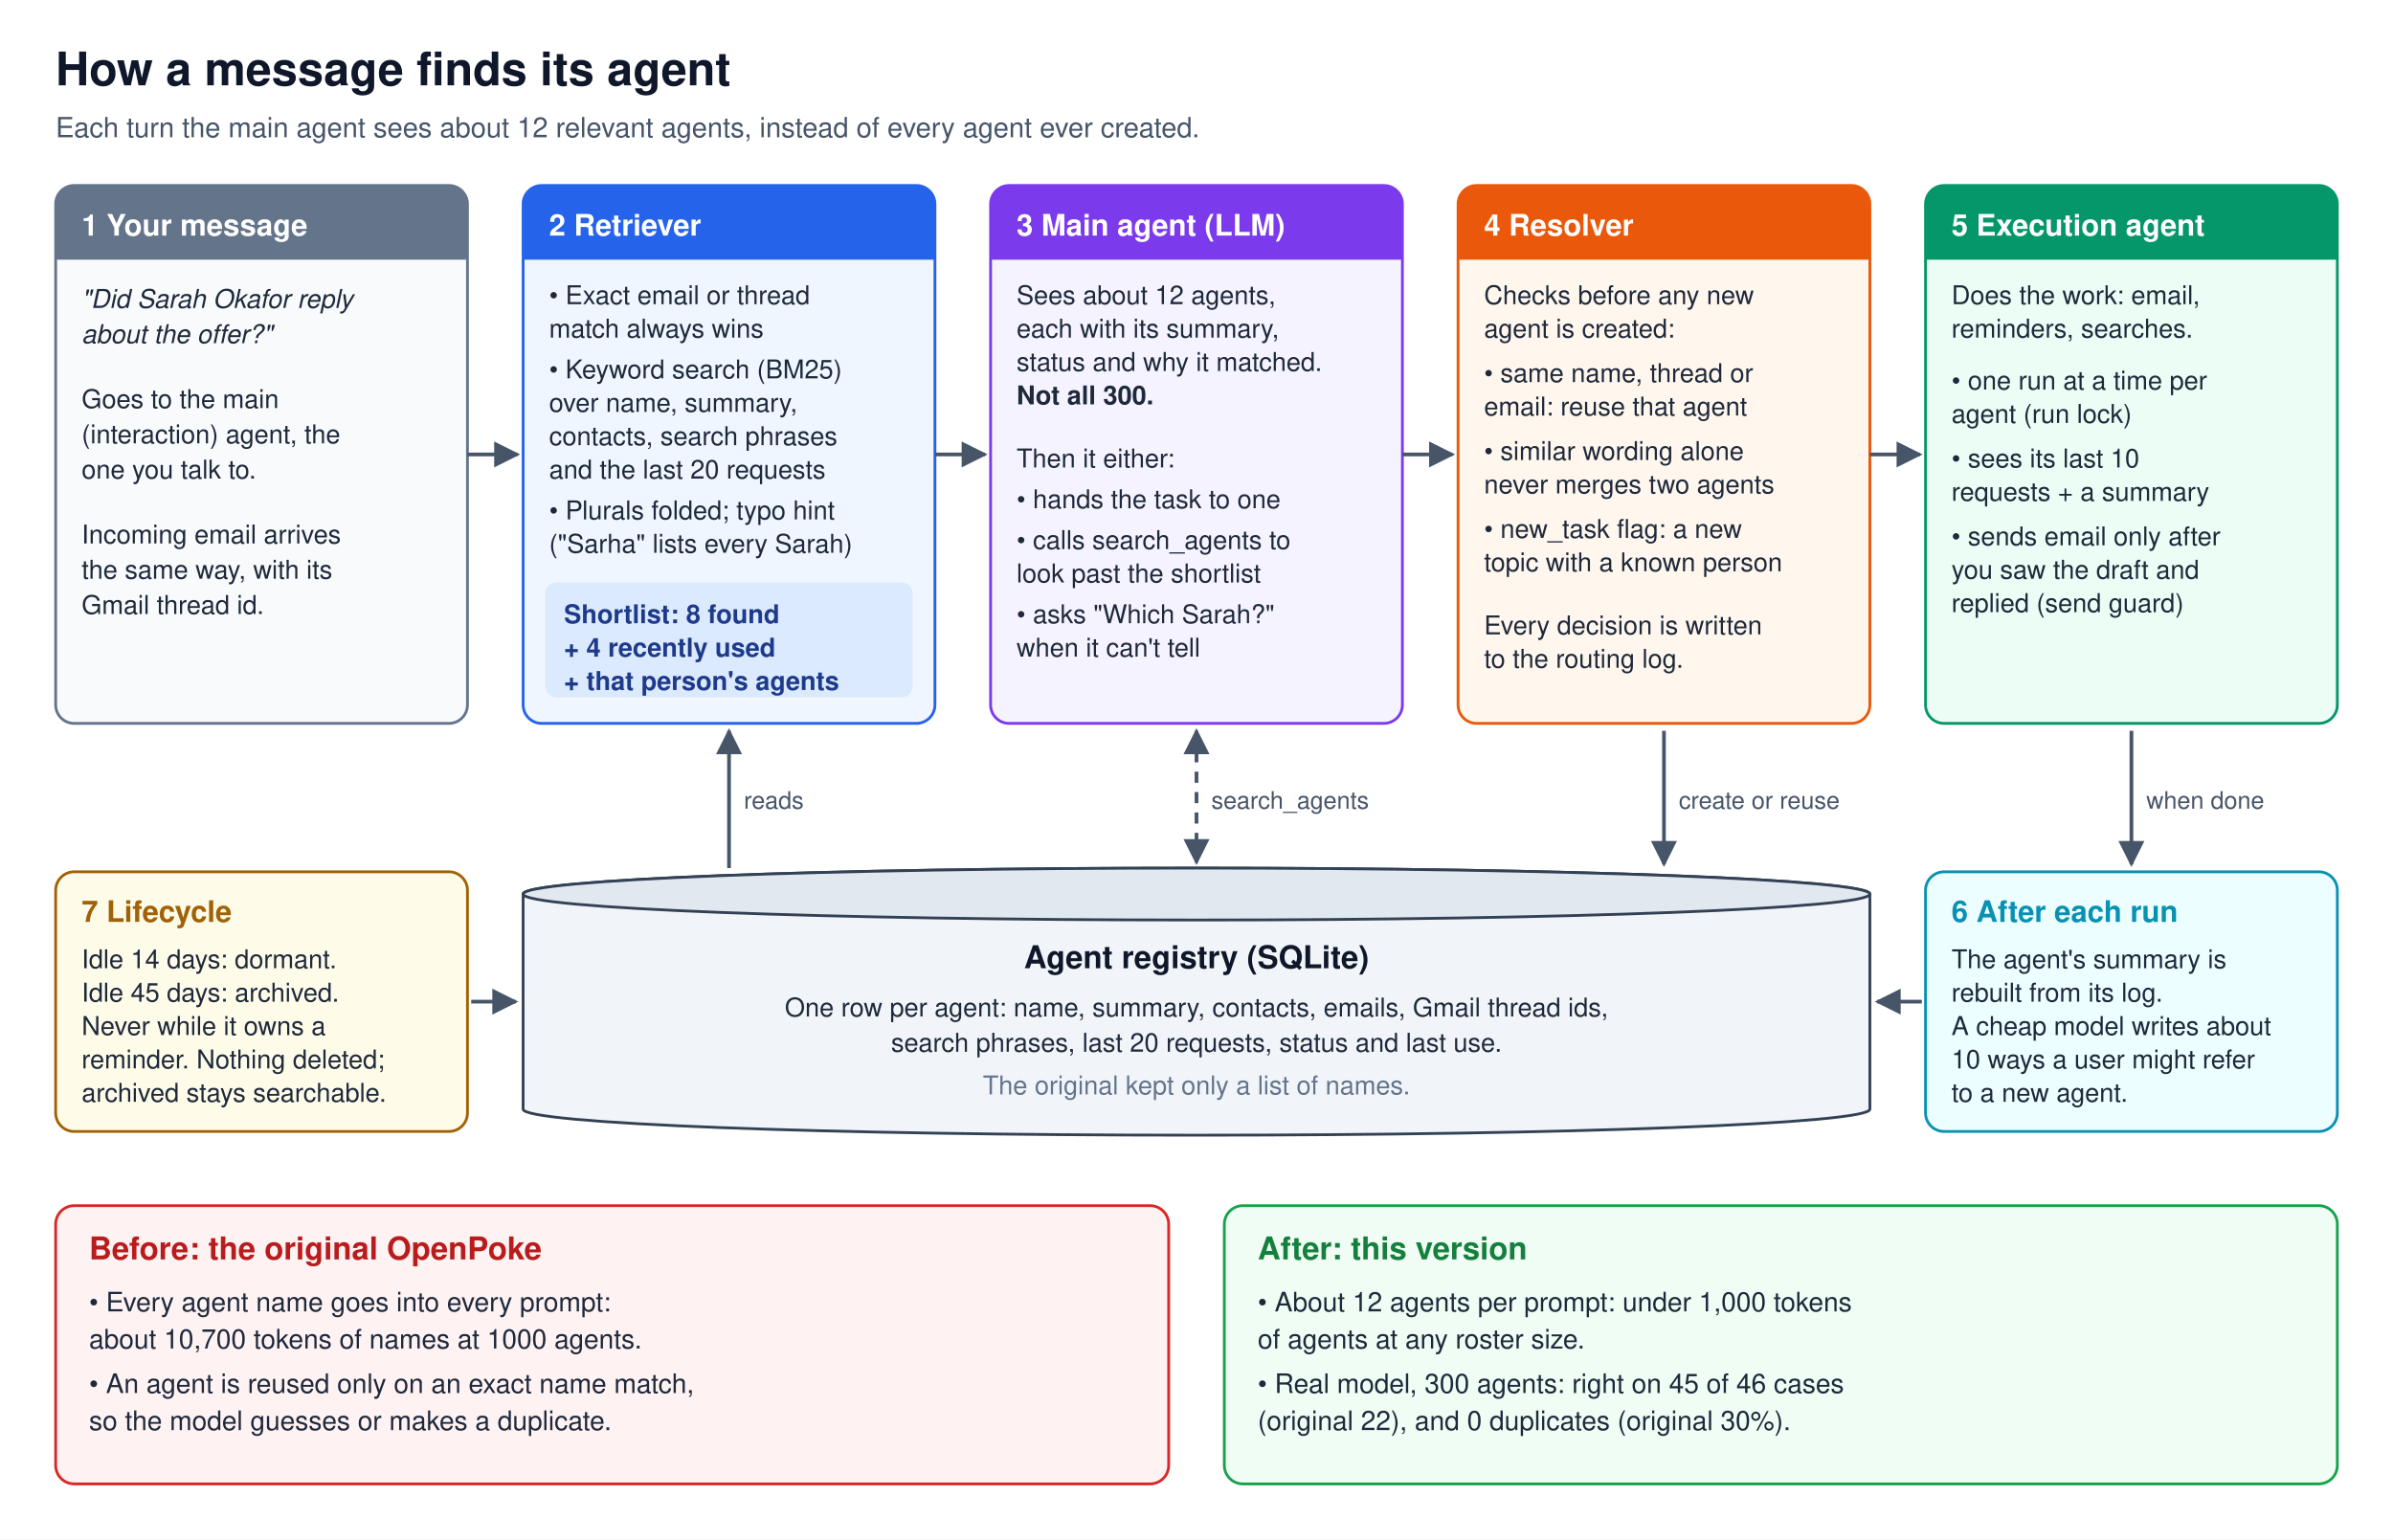
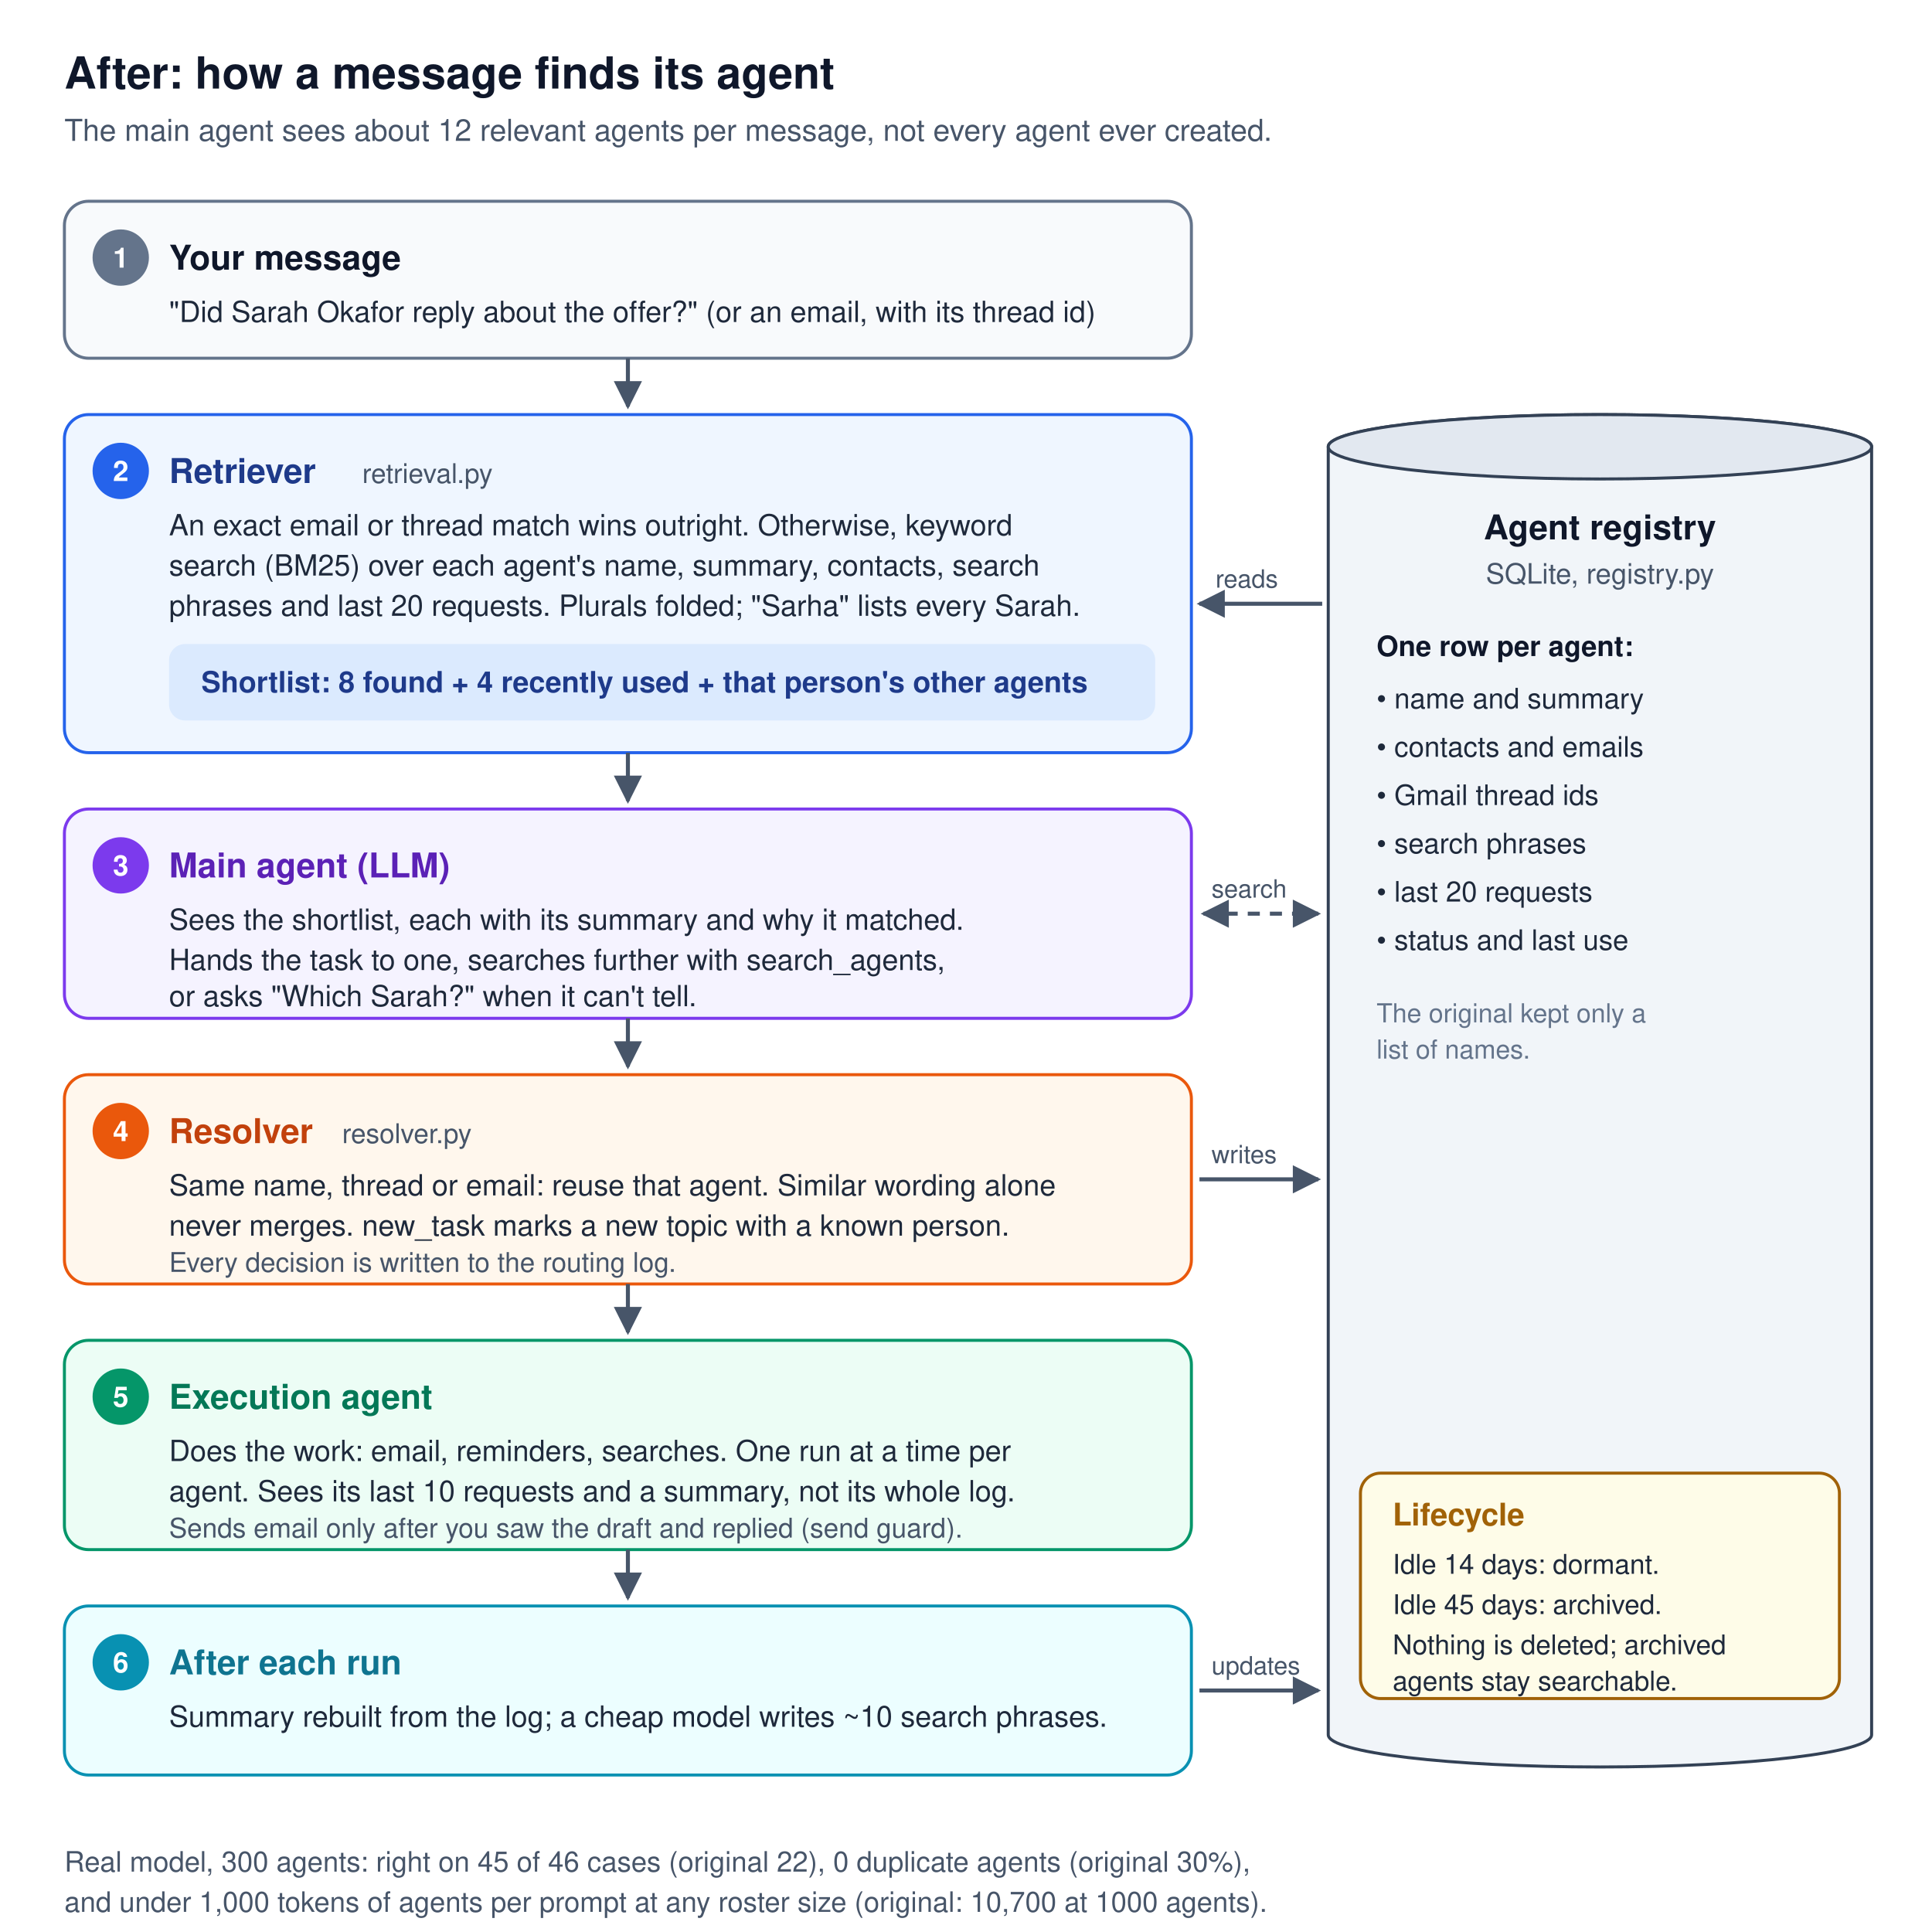
- <svg xmlns="http://www.w3.org/2000/svg" viewBox="0 0 1290 830" width="1290" height="830" font-family="'Segoe UI', -apple-system, BlinkMacSystemFont, Helvetica, Arial, sans-serif">
+ <svg xmlns="http://www.w3.org/2000/svg" viewBox="0 0 960 960" width="960" height="960" font-family="'Segoe UI', -apple-system, BlinkMacSystemFont, Helvetica, Arial, sans-serif">
  <defs>
-     <marker id="arrow" viewBox="0 0 10 10" refX="9" refY="5" markerWidth="7" markerHeight="7" orient="auto-start-reverse">
+     <marker id="a" viewBox="0 0 10 10" refX="9" refY="5" markerWidth="7" markerHeight="7" orient="auto-start-reverse">
      <path d="M 0 0 L 10 5 L 0 10 z" fill="#475569" />
    </marker>
  </defs>
-   <rect x="0" y="0" width="1290" height="830" fill="#ffffff" />
-   <text x="30" y="46" font-size="25" font-weight="700" fill="#0f172a">How a message finds its agent</text>
-   <text x="30" y="74" font-size="15" fill="#475569">Each turn the main agent sees about 12 relevant agents, instead of every agent ever created.</text>
-   <rect x="30" y="100" width="222" height="290" rx="10" fill="#f8fafc" stroke="#64748b" stroke-width="1.5" />
-   <path d="M 40 100 h 202 a 10 10 0 0 1 10 10 v 30 h -222 v -30 a 10 10 0 0 1 10 -10 z" fill="#64748b" />
-   <text x="44" y="127" font-size="16" font-weight="700" fill="#ffffff">1  Your message</text>
+   <rect width="960" height="960" fill="#ffffff" />
+   <text x="32" y="44" font-size="22" font-weight="700" fill="#0f172a">After: how a message finds its agent</text>
+   <text x="32" y="70" font-size="15" fill="#475569">The main agent sees about 12 relevant agents per message, not every agent ever created.</text>
+   <rect x="32" y="100" width="560" height="78" rx="12" fill="#f8fafc" stroke="#64748b" stroke-width="1.5" />
+   <circle cx="60" cy="128" r="14" fill="#64748b" />
+   <text x="60" y="133" font-size="14" font-weight="700" fill="#fff" text-anchor="middle">1</text>
+   <text x="84" y="134" font-size="17" font-weight="700" fill="#0f172a">Your message</text>
+   <text x="84" y="160" font-size="14.5" fill="#1e293b">"Did Sarah Okafor reply about the offer?"  (or an email, with its thread id)</text>
+   <rect x="32" y="206" width="560" height="168" rx="12" fill="#eff6ff" stroke="#2563eb" stroke-width="1.5" />
+   <circle cx="60" cy="234" r="14" fill="#2563eb" />
+   <text x="60" y="239" font-size="14" font-weight="700" fill="#fff" text-anchor="middle">2</text>
+   <text x="84" y="240" font-size="17" font-weight="700" fill="#1e3a8a">Retriever</text>
+   <text x="180" y="240" font-size="13.5" fill="#475569">retrieval.py</text>
+   <g font-size="14.5" fill="#1e293b">
+     <text x="84" y="266">An exact email or thread match wins outright. Otherwise, keyword</text>
+     <text x="84" y="286">search (BM25) over each agent's name, summary, contacts, search</text>
+     <text x="84" y="306">phrases and last 20 requests. Plurals folded; "Sarha" lists every Sarah.</text>
+   </g>
+   <rect x="84" y="320" width="490" height="38" rx="8" fill="#dbeafe" />
+   <text x="100" y="344" font-size="14.5" font-weight="700" fill="#1e3a8a">Shortlist: 8 found + 4 recently used + that person's other agents</text>
+   <rect x="32" y="402" width="560" height="104" rx="12" fill="#f5f3ff" stroke="#7c3aed" stroke-width="1.5" />
+   <circle cx="60" cy="430" r="14" fill="#7c3aed" />
+   <text x="60" y="435" font-size="14" font-weight="700" fill="#fff" text-anchor="middle">3</text>
+   <text x="84" y="436" font-size="17" font-weight="700" fill="#5b21b6">Main agent (LLM)</text>
+   <g font-size="14.5" fill="#1e293b">
+     <text x="84" y="462">Sees the shortlist, each with its summary and why it matched.</text>
+     <text x="84" y="482">Hands the task to one, searches further with search_agents,</text>
+     <text x="84" y="500">or asks "Which Sarah?" when it can't tell.</text>
+   </g>
+   <rect x="32" y="534" width="560" height="104" rx="12" fill="#fff7ed" stroke="#ea580c" stroke-width="1.5" />
+   <circle cx="60" cy="562" r="14" fill="#ea580c" />
+   <text x="60" y="567" font-size="14" font-weight="700" fill="#fff" text-anchor="middle">4</text>
+   <text x="84" y="568" font-size="17" font-weight="700" fill="#c2410c">Resolver</text>
+   <text x="170" y="568" font-size="13.5" fill="#475569">resolver.py</text>
+   <g font-size="14.5" fill="#1e293b">
+     <text x="84" y="594">Same name, thread or email: reuse that agent. Similar wording alone</text>
+     <text x="84" y="614">never merges. new_task marks a new topic with a known person.</text>
+     <text x="84" y="632" font-size="13.5" fill="#475569">Every decision is written to the routing log.</text>
+   </g>
+   <rect x="32" y="666" width="560" height="104" rx="12" fill="#ecfdf5" stroke="#059669" stroke-width="1.5" />
+   <circle cx="60" cy="694" r="14" fill="#059669" />
+   <text x="60" y="699" font-size="14" font-weight="700" fill="#fff" text-anchor="middle">5</text>
+   <text x="84" y="700" font-size="17" font-weight="700" fill="#047857">Execution agent</text>
+   <g font-size="14.5" fill="#1e293b">
+     <text x="84" y="726">Does the work: email, reminders, searches. One run at a time per</text>
+     <text x="84" y="746">agent. Sees its last 10 requests and a summary, not its whole log.</text>
+     <text x="84" y="764" font-size="13.5" fill="#475569">Sends email only after you saw the draft and replied (send guard).</text>
+   </g>
+   <rect x="32" y="798" width="560" height="84" rx="12" fill="#ecfeff" stroke="#0891b2" stroke-width="1.5" />
+   <circle cx="60" cy="826" r="14" fill="#0891b2" />
+   <text x="60" y="831" font-size="14" font-weight="700" fill="#fff" text-anchor="middle">6</text>
+   <text x="84" y="832" font-size="17" font-weight="700" fill="#0e7490">After each run</text>
+   <text x="84" y="858" font-size="14.5" fill="#1e293b">Summary rebuilt from the log; a cheap model writes ~10 search phrases.</text>
+   <g stroke="#475569" stroke-width="2" fill="none" marker-end="url(#a)">
+     <line x1="312" y1="178" x2="312" y2="202" />
+     <line x1="312" y1="374" x2="312" y2="398" />
+     <line x1="312" y1="506" x2="312" y2="530" />
+     <line x1="312" y1="638" x2="312" y2="662" />
+     <line x1="312" y1="770" x2="312" y2="794" />
+   </g>
+   <path d="M 660 222 a 135 16 0 0 1 270 0 v 640 a 135 16 0 0 1 -270 0 z" fill="#f1f5f9" stroke="#334155" stroke-width="1.5" />
+   <ellipse cx="795" cy="222" rx="135" ry="16" fill="#e2e8f0" stroke="#334155" stroke-width="1.5" />
+   <text x="795" y="268" font-size="17" font-weight="700" fill="#0f172a" text-anchor="middle">Agent registry</text>
+   <text x="795" y="290" font-size="14" fill="#475569" text-anchor="middle">SQLite, registry.py</text>
+   <text x="684" y="326" font-size="14" font-weight="600" fill="#0f172a">One row per agent:</text>
  <g font-size="14" fill="#1e293b">
-     <text x="44" y="166" font-style="italic">"Did Sarah Okafor reply</text>
-     <text x="44" y="185" font-style="italic">about the offer?"</text>
-     <text x="44" y="220">Goes to the main</text>
-     <text x="44" y="239">(interaction) agent, the</text>
-     <text x="44" y="258">one you talk to.</text>
-     <text x="44" y="293">Incoming email arrives</text>
-     <text x="44" y="312">the same way, with its</text>
-     <text x="44" y="331">Gmail thread id.</text>
+     <text x="684" y="352">• name and summary</text>
+     <text x="684" y="376">• contacts and emails</text>
+     <text x="684" y="400">• Gmail thread ids</text>
+     <text x="684" y="424">• search phrases</text>
+     <text x="684" y="448">• last 20 requests</text>
+     <text x="684" y="472">• status and last use</text>
  </g>
-   <rect x="282" y="100" width="222" height="290" rx="10" fill="#eff6ff" stroke="#2563eb" stroke-width="1.5" />
-   <path d="M 292 100 h 202 a 10 10 0 0 1 10 10 v 30 h -222 v -30 a 10 10 0 0 1 10 -10 z" fill="#2563eb" />
-   <text x="296" y="127" font-size="16" font-weight="700" fill="#ffffff">2  Retriever</text>
-   <g font-size="14" fill="#1e293b">
-     <text x="296" y="164">• Exact email or thread</text>
-     <text x="296" y="182">  match always wins</text>
-     <text x="296" y="204">• Keyword search (BM25)</text>
-     <text x="296" y="222">  over name, summary,</text>
-     <text x="296" y="240">  contacts, search phrases</text>
-     <text x="296" y="258">  and the last 20 requests</text>
-     <text x="296" y="280">• Plurals folded; typo hint</text>
-     <text x="296" y="298">  ("Sarha" lists every Sarah)</text>
-   </g>
-   <rect x="294" y="314" width="198" height="62" rx="6" fill="#dbeafe" />
-   <text x="304" y="336" font-size="14" font-weight="600" fill="#1e3a8a">Shortlist: 8 found</text>
-   <text x="304" y="354" font-size="14" font-weight="600" fill="#1e3a8a">+ 4 recently used</text>
-   <text x="304" y="372" font-size="14" font-weight="600" fill="#1e3a8a">+ that person's agents</text>
-   <rect x="534" y="100" width="222" height="290" rx="10" fill="#f5f3ff" stroke="#7c3aed" stroke-width="1.5" />
-   <path d="M 544 100 h 202 a 10 10 0 0 1 10 10 v 30 h -222 v -30 a 10 10 0 0 1 10 -10 z" fill="#7c3aed" />
-   <text x="548" y="127" font-size="16" font-weight="700" fill="#ffffff">3  Main agent (LLM)</text>
-   <g font-size="14" fill="#1e293b">
-     <text x="548" y="164">Sees about 12 agents,</text>
-     <text x="548" y="182">each with its summary,</text>
-     <text x="548" y="200">status and why it matched.</text>
-     <text x="548" y="218" font-weight="600">Not all 300.</text>
-     <text x="548" y="252">Then it either:</text>
-     <text x="548" y="274">• hands the task to one</text>
-     <text x="548" y="296">• calls search_agents to</text>
-     <text x="548" y="314">  look past the shortlist</text>
-     <text x="548" y="336">• asks "Which Sarah?"</text>
-     <text x="548" y="354">  when it can't tell</text>
-   </g>
-   <rect x="786" y="100" width="222" height="290" rx="10" fill="#fff7ed" stroke="#ea580c" stroke-width="1.5" />
-   <path d="M 796 100 h 202 a 10 10 0 0 1 10 10 v 30 h -222 v -30 a 10 10 0 0 1 10 -10 z" fill="#ea580c" />
-   <text x="800" y="127" font-size="16" font-weight="700" fill="#ffffff">4  Resolver</text>
-   <g font-size="14" fill="#1e293b">
-     <text x="800" y="164">Checks before any new</text>
-     <text x="800" y="182">agent is created:</text>
-     <text x="800" y="206">• same name, thread or</text>
-     <text x="800" y="224">  email: reuse that agent</text>
-     <text x="800" y="248">• similar wording alone</text>
-     <text x="800" y="266">  never merges two agents</text>
-     <text x="800" y="290">• new_task flag: a new</text>
-     <text x="800" y="308">  topic with a known person</text>
-     <text x="800" y="342">Every decision is written</text>
-     <text x="800" y="360">to the routing log.</text>
-   </g>
-   <rect x="1038" y="100" width="222" height="290" rx="10" fill="#ecfdf5" stroke="#059669" stroke-width="1.5" />
-   <path d="M 1048 100 h 202 a 10 10 0 0 1 10 10 v 30 h -222 v -30 a 10 10 0 0 1 10 -10 z" fill="#059669" />
-   <text x="1052" y="127" font-size="16" font-weight="700" fill="#ffffff">5  Execution agent</text>
-   <g font-size="14" fill="#1e293b">
-     <text x="1052" y="164">Does the work: email,</text>
-     <text x="1052" y="182">reminders, searches.</text>
-     <text x="1052" y="210">• one run at a time per</text>
-     <text x="1052" y="228">  agent (run lock)</text>
-     <text x="1052" y="252">• sees its last 10</text>
-     <text x="1052" y="270">  requests + a summary</text>
-     <text x="1052" y="294">• sends email only after</text>
-     <text x="1052" y="312">  you saw the draft and</text>
-     <text x="1052" y="330">  replied (send guard)</text>
-   </g>
-   <g stroke="#475569" stroke-width="2" fill="none" marker-end="url(#arrow)">
-     <line x1="252" y1="245" x2="279" y2="245" />
-     <line x1="504" y1="245" x2="531" y2="245" />
-     <line x1="756" y1="245" x2="783" y2="245" />
-     <line x1="1008" y1="245" x2="1035" y2="245" />
-   </g>
-   <rect x="30" y="470" width="222" height="140" rx="10" fill="#fefce8" stroke="#a16207" stroke-width="1.5" />
-   <text x="44" y="497" font-size="16" font-weight="700" fill="#a16207">7  Lifecycle</text>
-   <g font-size="14" fill="#1e293b">
-     <text x="44" y="522">Idle 14 days: dormant.</text>
-     <text x="44" y="540">Idle 45 days: archived.</text>
-     <text x="44" y="558">Never while it owns a</text>
-     <text x="44" y="576">reminder. Nothing deleted;</text>
-     <text x="44" y="594">archived stays searchable.</text>
-   </g>
-   <path d="M 282 482 a 363 14 0 0 1 726 0 v 116 a 363 14 0 0 1 -726 0 z" fill="#f1f5f9" stroke="#334155" stroke-width="1.5" />
-   <ellipse cx="645" cy="482" rx="363" ry="14" fill="#e2e8f0" stroke="#334155" stroke-width="1.5" />
-   <text x="645" y="522" font-size="17" font-weight="700" fill="#0f172a" text-anchor="middle">Agent registry (SQLite)</text>
-   <g font-size="14" fill="#1e293b" text-anchor="middle">
-     <text x="645" y="548">One row per agent: name, summary, contacts, emails, Gmail thread ids,</text>
-     <text x="645" y="567">search phrases, last 20 requests, status and last use.</text>
-     <text x="645" y="590" fill="#64748b">The original kept only a list of names.</text>
-   </g>
-   <rect x="1038" y="470" width="222" height="140" rx="10" fill="#ecfeff" stroke="#0891b2" stroke-width="1.5" />
-   <text x="1052" y="497" font-size="16" font-weight="700" fill="#0891b2">6  After each run</text>
-   <g font-size="14" fill="#1e293b">
-     <text x="1052" y="522">The agent's summary is</text>
-     <text x="1052" y="540">rebuilt from its log.</text>
-     <text x="1052" y="558">A cheap model writes about</text>
-     <text x="1052" y="576">10 ways a user might refer</text>
-     <text x="1052" y="594">to a new agent.</text>
+   <text x="684" y="508" font-size="13" fill="#64748b">The original kept only a</text>
+   <text x="684" y="526" font-size="13" fill="#64748b">list of names.</text>
+   <rect x="676" y="732" width="238" height="112" rx="10" fill="#fefce8" stroke="#a16207" stroke-width="1.5" />
+   <text x="692" y="758" font-size="15.5" font-weight="700" fill="#a16207">Lifecycle</text>
+   <g font-size="13.5" fill="#1e293b">
+     <text x="692" y="782">Idle 14 days: dormant.</text>
+     <text x="692" y="802">Idle 45 days: archived.</text>
+     <text x="692" y="822">Nothing is deleted; archived</text>
+     <text x="692" y="840">agents stay searchable.</text>
  </g>
  <g stroke="#475569" stroke-width="2" fill="none">
-     <line x1="393" y1="468" x2="393" y2="394" marker-end="url(#arrow)" />
-     <line x1="645" y1="394" x2="645" y2="465" stroke-dasharray="6 5" marker-start="url(#arrow)" marker-end="url(#arrow)" />
-     <line x1="897" y1="394" x2="897" y2="466" marker-end="url(#arrow)" />
-     <line x1="1149" y1="394" x2="1149" y2="466" marker-end="url(#arrow)" />
-     <line x1="1036" y1="540" x2="1012" y2="540" marker-end="url(#arrow)" />
-     <line x1="254" y1="540" x2="278" y2="540" marker-end="url(#arrow)" />
+     <line x1="657" y1="300" x2="596" y2="300" marker-end="url(#a)" />
+     <line x1="598" y1="454" x2="655" y2="454" stroke-dasharray="6 5" marker-start="url(#a)" marker-end="url(#a)" />
+     <line x1="596" y1="586" x2="655" y2="586" marker-end="url(#a)" />
+     <line x1="596" y1="840" x2="655" y2="840" marker-end="url(#a)" />
  </g>
-   <g font-size="13" fill="#475569">
-     <text x="401" y="436">reads</text>
-     <text x="653" y="436">search_agents</text>
-     <text x="905" y="436">create or reuse</text>
-     <text x="1157" y="436">when done</text>
+   <g font-size="12.5" fill="#475569">
+     <text x="604" y="292">reads</text>
+     <text x="602" y="446">search</text>
+     <text x="602" y="578">writes</text>
+     <text x="602" y="832">updates</text>
  </g>
-   <rect x="30" y="650" width="600" height="150" rx="10" fill="#fef2f2" stroke="#dc2626" stroke-width="1.5" />
-   <text x="48" y="679" font-size="17" font-weight="700" fill="#b91c1c">Before: the original OpenPoke</text>
-   <g font-size="14.5" fill="#1e293b">
-     <text x="48" y="707">• Every agent name goes into every prompt:</text>
-     <text x="48" y="727">   about 10,700 tokens of names at 1000 agents.</text>
-     <text x="48" y="751">• An agent is reused only on an exact name match,</text>
-     <text x="48" y="771">   so the model guesses or makes a duplicate.</text>
-   </g>
-   <rect x="660" y="650" width="600" height="150" rx="10" fill="#f0fdf4" stroke="#16a34a" stroke-width="1.5" />
-   <text x="678" y="679" font-size="17" font-weight="700" fill="#15803d">After: this version</text>
-   <g font-size="14.5" fill="#1e293b">
-     <text x="678" y="707">• About 12 agents per prompt: under 1,000 tokens</text>
-     <text x="678" y="727">   of agents at any roster size.</text>
-     <text x="678" y="751">• Real model, 300 agents: right on 45 of 46 cases</text>
-     <text x="678" y="771">   (original 22), and 0 duplicates (original 30%).</text>
-   </g>
+   <text x="32" y="930" font-size="14" fill="#475569">Real model, 300 agents: right on 45 of 46 cases (original 22), 0 duplicate agents (original 30%),</text>
+   <text x="32" y="950" font-size="14" fill="#475569">and under 1,000 tokens of agents per prompt at any roster size (original: 10,700 at 1000 agents).</text>
</svg>
